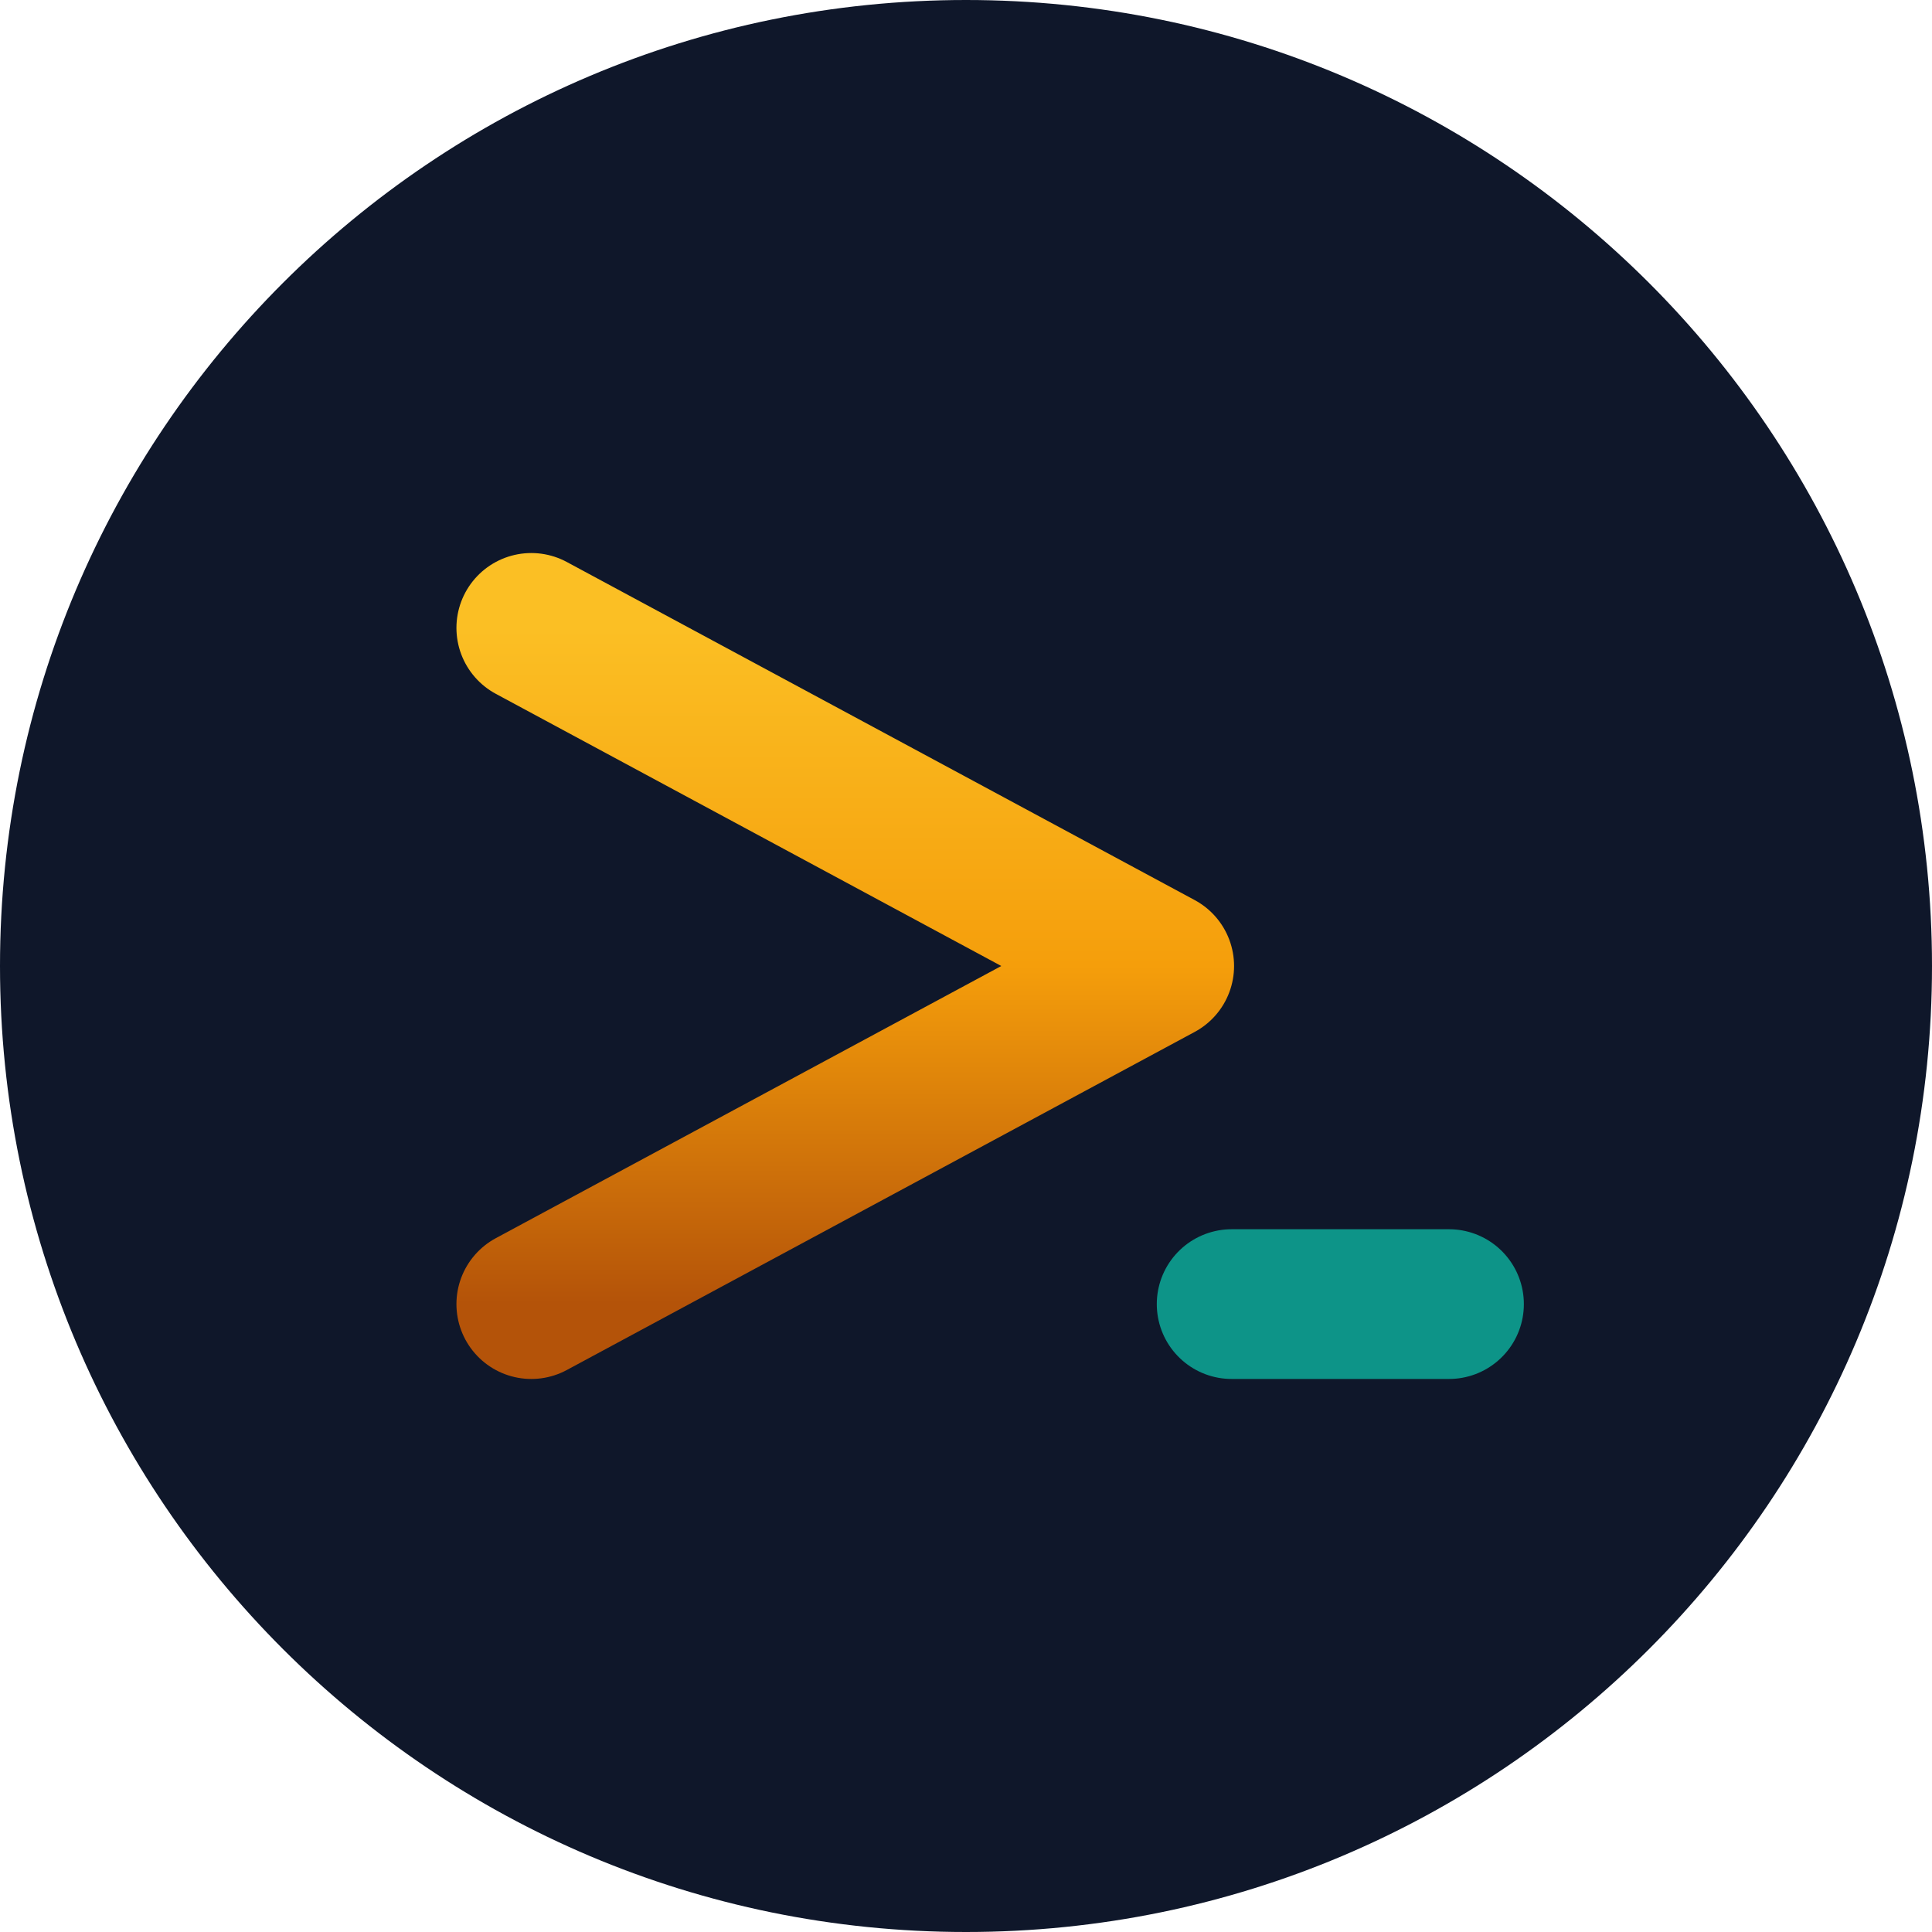
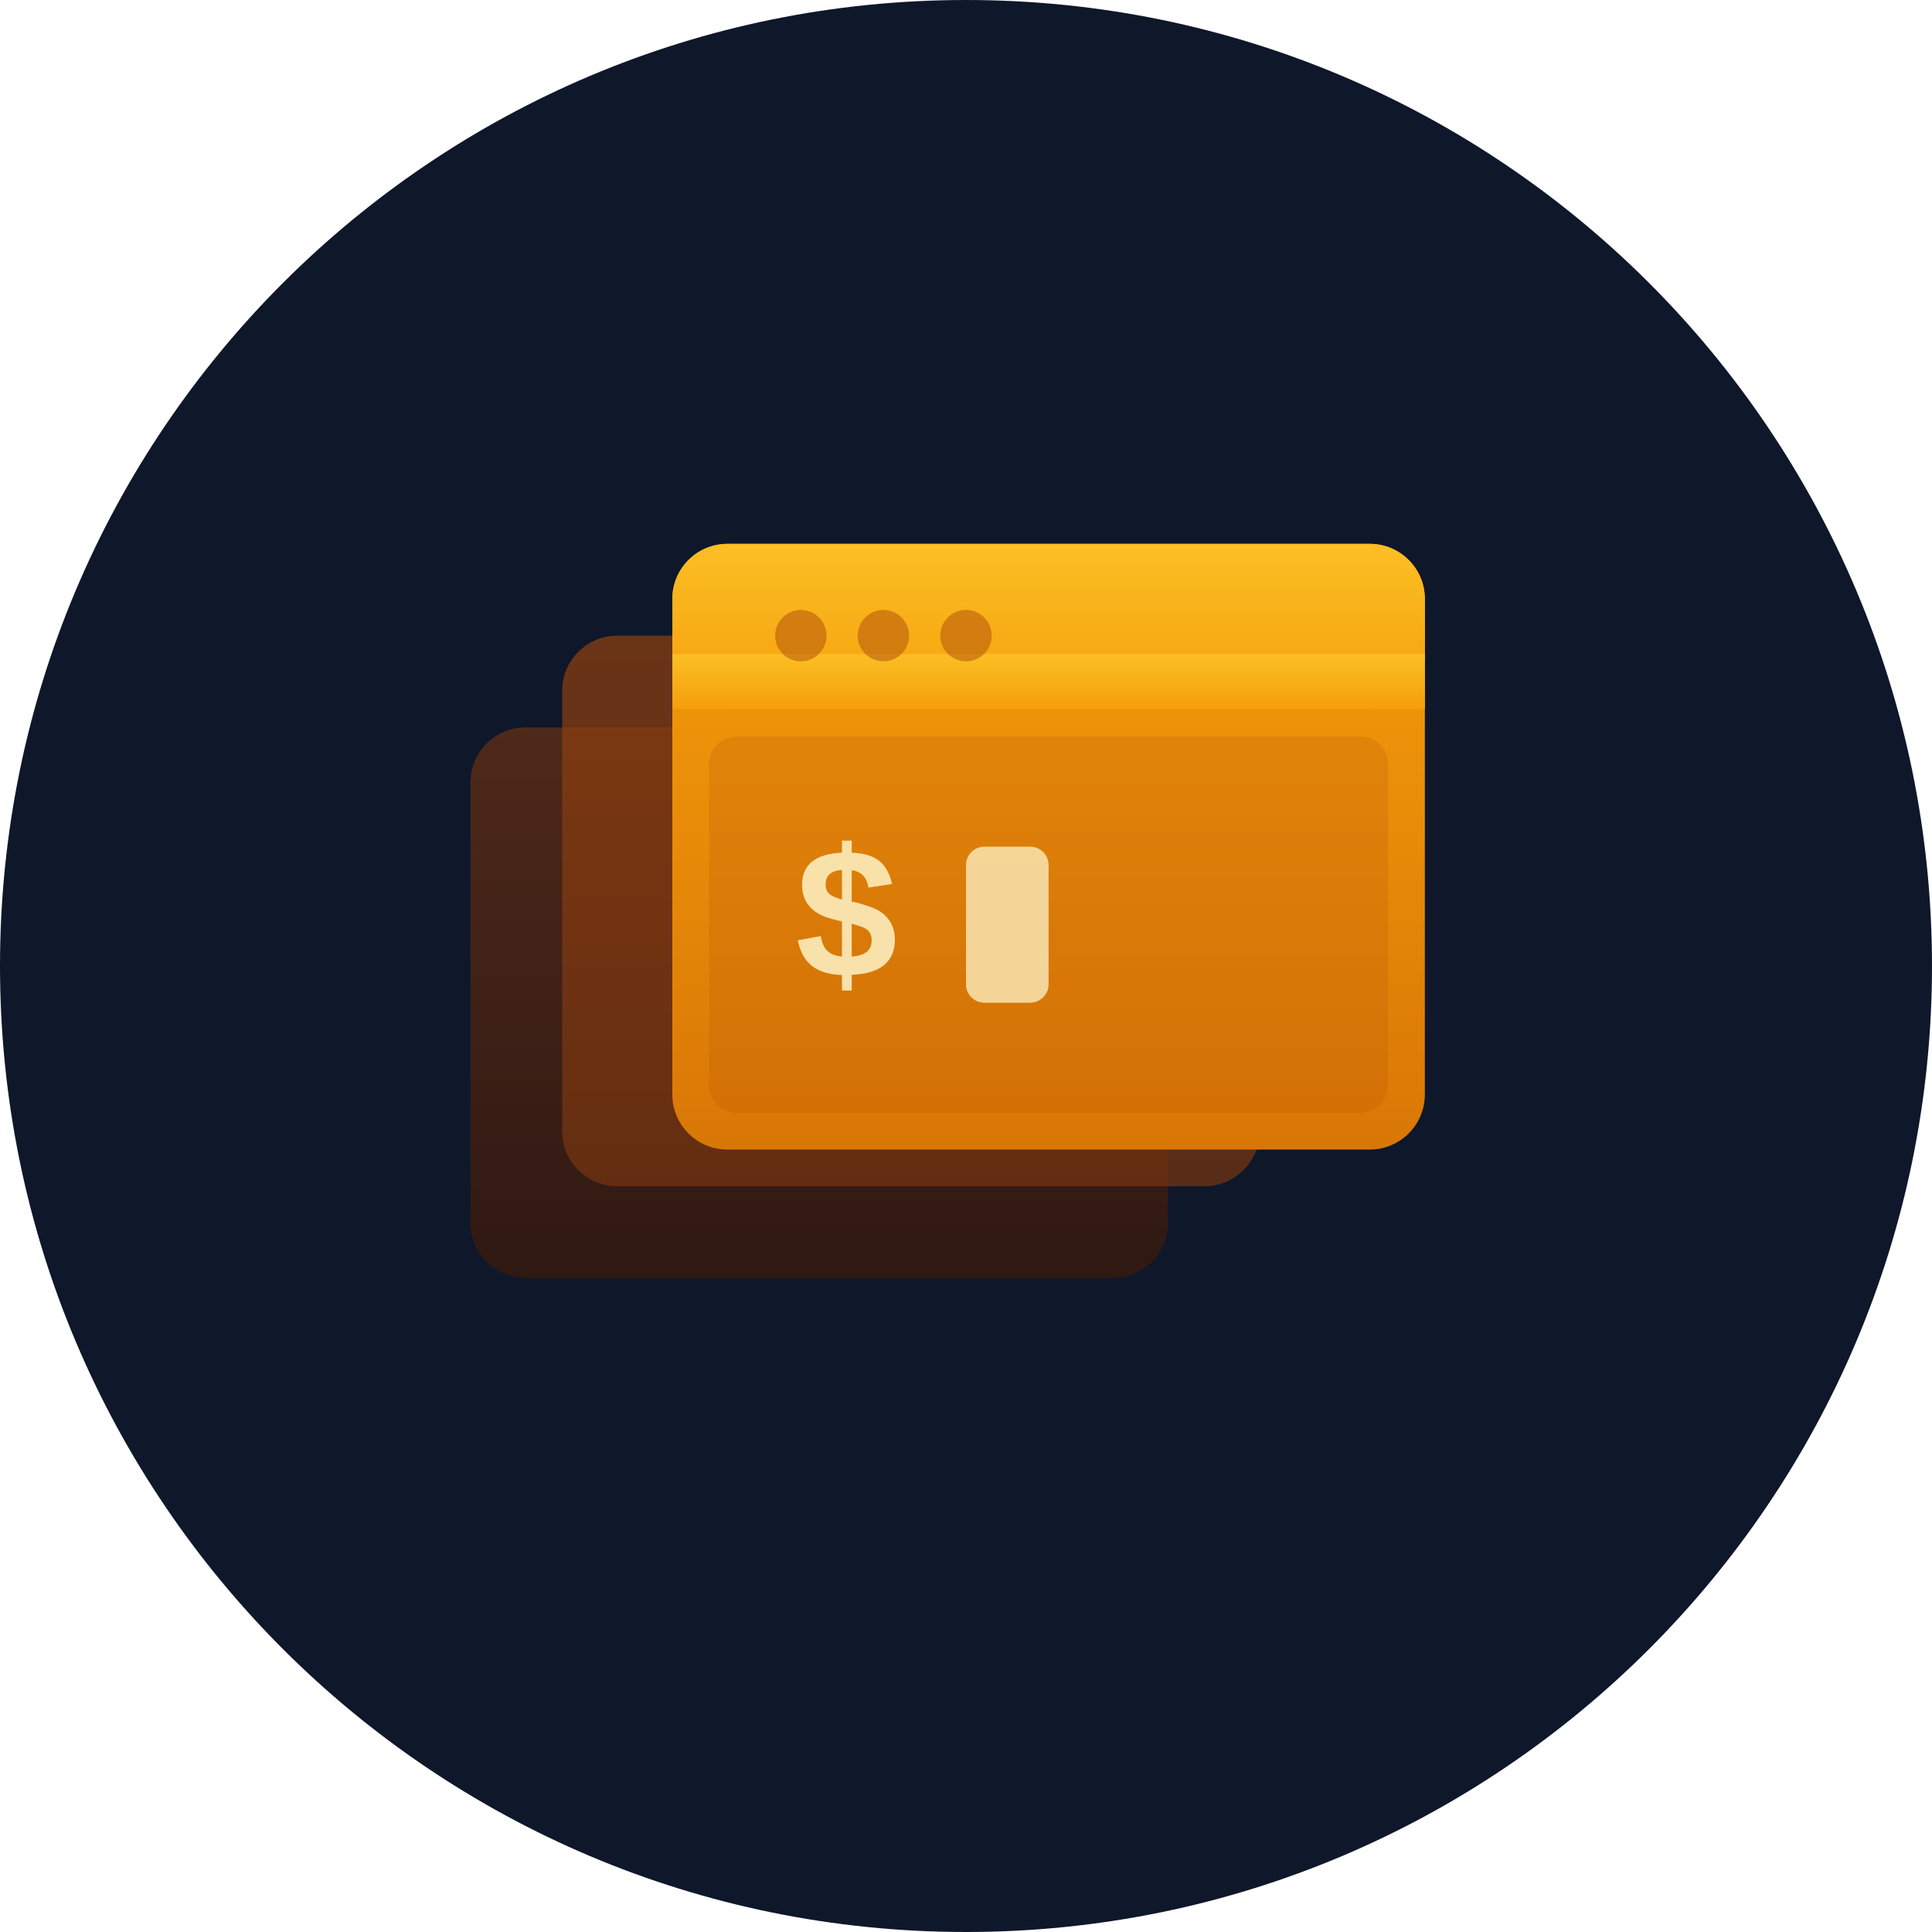
<svg xmlns="http://www.w3.org/2000/svg" viewBox="0 0 800 800">
  <defs>
-     <linearGradient id="prompt" x1="0" y1="0" x2="0" y2="1">
+     <linearGradient id="win-back" x1="0" y1="0" x2="0" y2="1">
+       <stop offset="0%" stop-color="#78350f" />
+       <stop offset="100%" stop-color="#451a03" />
+     </linearGradient>
+     <linearGradient id="win-mid" x1="0" y1="0" x2="0" y2="1">
+       <stop offset="0%" stop-color="#92400e" />
+       <stop offset="100%" stop-color="#78350f" />
+     </linearGradient>
+     <linearGradient id="win-front" x1="0" y1="0" x2="0" y2="1">
+       <stop offset="0%" stop-color="#f59e0b" />
+       <stop offset="100%" stop-color="#d97706" />
+     </linearGradient>
+     <linearGradient id="titlebar" x1="0" y1="0" x2="0" y2="1">
      <stop offset="0%" stop-color="#fbbf24" />
-       <stop offset="50%" stop-color="#f59e0b" />
-       <stop offset="100%" stop-color="#b45309" />
+       <stop offset="100%" stop-color="#f59e0b" />
    </linearGradient>
  </defs>
  <circle cx="400" cy="400" r="400" fill="#0f172a" />
-   <path d="M 220,260 L 480,400 L 220,540" stroke="url(#prompt)" stroke-width="62" stroke-linecap="round" stroke-linejoin="round" fill="none" />
-   <line x1="510" y1="540" x2="600" y2="540" stroke="#0d9488" stroke-width="62" stroke-linecap="round" />
+   <g transform="translate(400, 400) scale(3.8) translate(-64, -64)">
+     <rect x="10" y="38" width="76" height="60" rx="6" fill="url(#win-back)" opacity="0.6" />
+     <rect x="20" y="28" width="76" height="60" rx="6" fill="url(#win-mid)" opacity="0.7" />
+     <g>
+       <rect x="32" y="18" width="82" height="66" rx="6" fill="url(#win-front)" />
+       <rect x="32" y="18" width="82" height="18" rx="6" fill="url(#titlebar)" />
+       <rect x="32" y="30" width="82" height="6" fill="url(#titlebar)" />
+       <circle cx="46" cy="28" r="2.8" fill="#b45309" opacity="0.55" />
+       <circle cx="55" cy="28" r="2.8" fill="#b45309" opacity="0.55" />
+       <circle cx="64" cy="28" r="2.8" fill="#b45309" opacity="0.55" />
+       <rect x="36" y="39" width="74" height="41" rx="3" fill="#b45309" opacity="0.22" />
+       <text x="45" y="65" font-family="'Courier New', monospace" font-size="20" font-weight="bold" fill="#fef3c7" opacity="0.85">$</text>
+       <rect x="64" y="51" width="9" height="17" rx="2" fill="#fef3c7" opacity="0.75" />
+     </g>
+   </g>
</svg>
